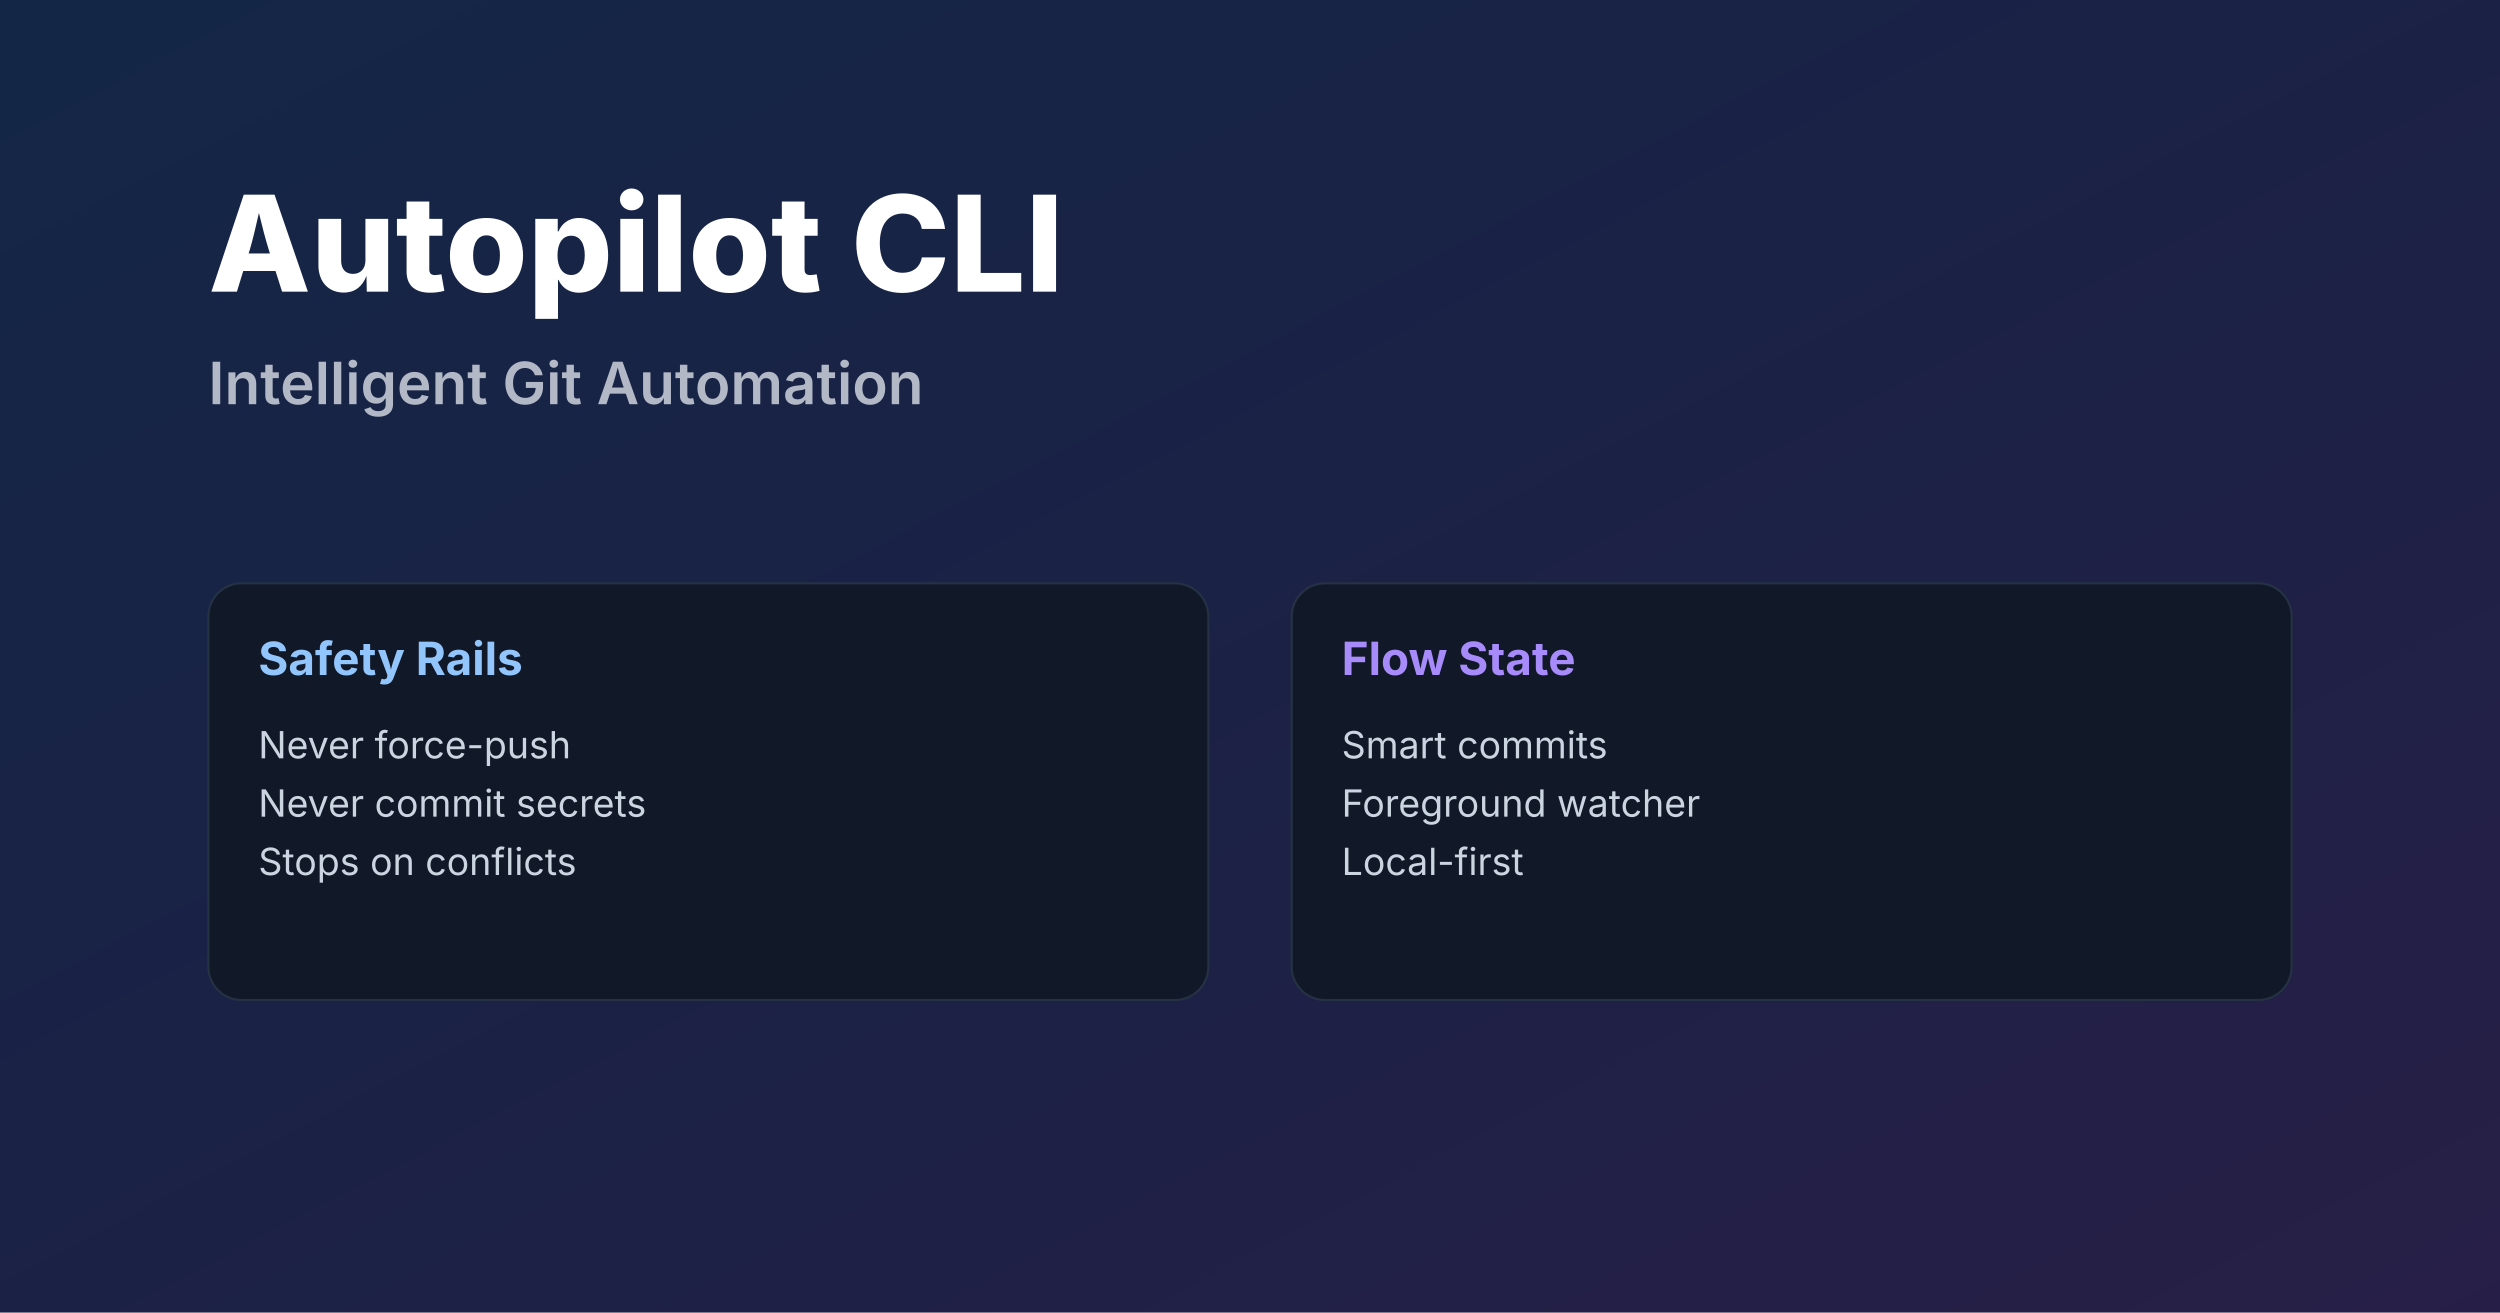
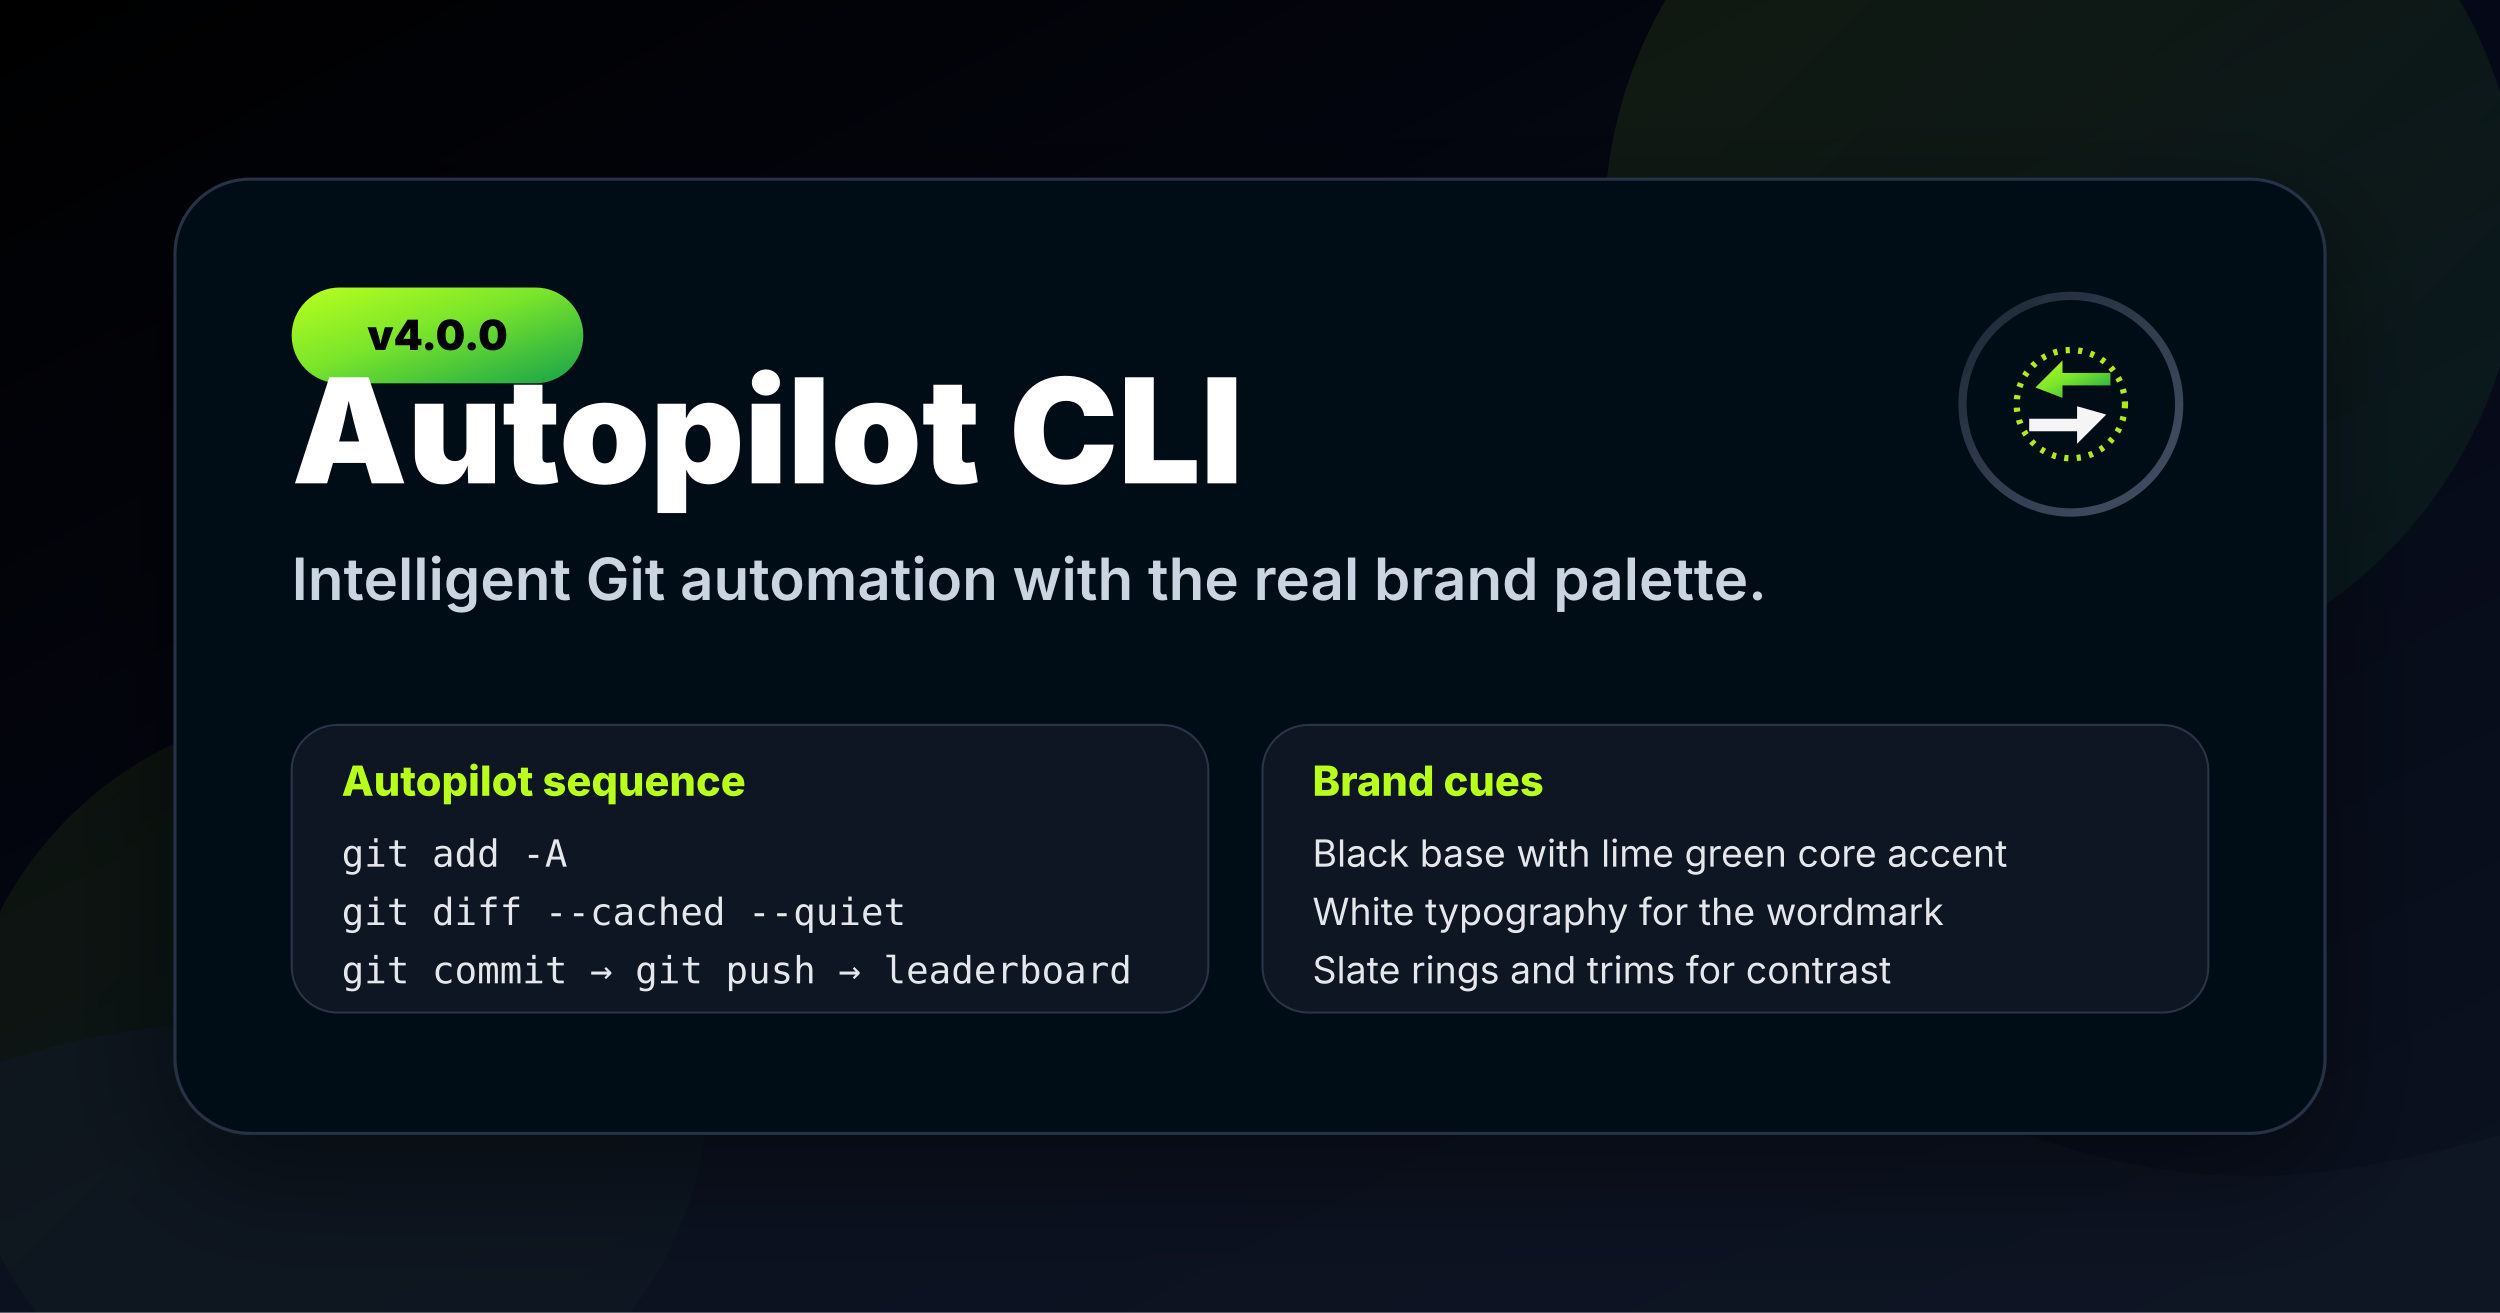
- <svg xmlns="http://www.w3.org/2000/svg" width="1200" height="630" viewBox="0 0 1200 630">
+ <svg xmlns="http://www.w3.org/2000/svg" width="1200" height="630" viewBox="0 0 1200 630" role="img" aria-label="Autopilot CLI release banner">
  <defs>
-     <linearGradient id="g" x1="0" y1="0" x2="1" y2="1">
-       <stop offset="0%" stop-color="#3B82F6" />
-       <stop offset="50%" stop-color="#6366F1" />
-       <stop offset="100%" stop-color="#A855F7" />
+     <linearGradient id="bg" x1="0" y1="0" x2="1" y2="1">
+       <stop offset="0%" stop-color="#000000" />
+       <stop offset="50%" stop-color="#050816" />
+       <stop offset="100%" stop-color="#0b1220" />
    </linearGradient>
+     <linearGradient id="green" x1="0" y1="0" x2="1" y2="1">
+       <stop offset="0%" stop-color="#b8ff1f" />
+       <stop offset="45%" stop-color="#7ae52b" />
+       <stop offset="100%" stop-color="#16a34a" />
+     </linearGradient>
+     <linearGradient id="soft" x1="0" y1="0" x2="1" y2="1">
+       <stop offset="0%" stop-color="#1f2937" />
+       <stop offset="100%" stop-color="#475569" />
+     </linearGradient>
+     <filter id="shadow" x="-20%" y="-20%" width="140%" height="140%">
+       <feDropShadow dx="0" dy="20" stdDeviation="28" flood-color="#000000" flood-opacity="0.45" />
+     </filter>
  </defs>
-   <rect width="1200" height="630" fill="#0B1220" />
-   <rect x="0" y="0" width="1200" height="630" fill="url(#g)" opacity="0.18" />
-   <g transform="translate(100, 140)">
-     <text x="0" y="0" font-family="Inter, Segoe UI, Arial, sans-serif" font-size="64" font-weight="800" fill="#FFFFFF">
-       Autopilot CLI
-     </text>
-     <text x="0" y="54" font-family="Inter, Segoe UI, Arial, sans-serif" font-size="28" font-weight="600" fill="#B3B8C6">
-       Intelligent Git Automation
-     </text>
-   </g>
-   <g transform="translate(100, 280)">
-     <rect x="0" y="0" width="480" height="200" rx="16" fill="#111827" stroke="#243244" />
-     <text x="24" y="44" font-family="Inter, Segoe UI, Arial, sans-serif" font-size="22" font-weight="700" fill="#93C5FD">
-       Safety Rails
-     </text>
-     <text x="24" y="84" font-family="Inter, Segoe UI, Arial, sans-serif" font-size="18" fill="#CBD5E1">Never force-push</text>
-     <text x="24" y="112" font-family="Inter, Segoe UI, Arial, sans-serif" font-size="18" fill="#CBD5E1">Never commit secrets</text>
-     <text x="24" y="140" font-family="Inter, Segoe UI, Arial, sans-serif" font-size="18" fill="#CBD5E1">Stops on conflicts</text>
-   </g>
-   <g transform="translate(620, 280)">
-     <rect x="0" y="0" width="480" height="200" rx="16" fill="#111827" stroke="#243244" />
-     <text x="24" y="44" font-family="Inter, Segoe UI, Arial, sans-serif" font-size="22" font-weight="700" fill="#A78BFA">
-       Flow State
-     </text>
-     <text x="24" y="84" font-family="Inter, Segoe UI, Arial, sans-serif" font-size="18" fill="#CBD5E1">Smart commits</text>
-     <text x="24" y="112" font-family="Inter, Segoe UI, Arial, sans-serif" font-size="18" fill="#CBD5E1">Foreground watcher</text>
-     <text x="24" y="140" font-family="Inter, Segoe UI, Arial, sans-serif" font-size="18" fill="#CBD5E1">Local-first</text>
+   <rect width="1200" height="630" fill="url(#bg)" />
+   <circle cx="990" cy="110" r="220" fill="url(#green)" opacity="0.08" />
+   <circle cx="160" cy="520" r="180" fill="url(#green)" opacity="0.06" />
+   <path d="M0 510C180 450 250 560 420 510S700 430 860 500s210 80 340 45v85H0z" fill="#111827" opacity="0.55" />
+   <g transform="translate(84 86)" filter="url(#shadow)">
+     <rect x="0" y="0" width="1032" height="458" rx="36" fill="#050816" stroke="#273244" stroke-width="1.5" />
+     <g transform="translate(56 52)">
+       <rect x="0" y="0" width="140" height="46" rx="23" fill="url(#green)" />
+       <text x="70" y="30" text-anchor="middle" font-family="Inter, Segoe UI, Arial, sans-serif" font-size="20" font-weight="900" fill="#000000">
+         v4.0.0
+       </text>
+     </g>
+     <g transform="translate(56 146)">
+       <text x="0" y="0" font-family="Inter, Segoe UI, Arial, sans-serif" font-size="70" font-weight="900" fill="#ffffff">
+         Autopilot CLI
+       </text>
+       <text x="0" y="56" font-family="Inter, Segoe UI, Arial, sans-serif" font-size="28" font-weight="600" fill="#cbd5e1">
+         Intelligent Git automation with the real brand palette.
+       </text>
+     </g>
+     <g transform="translate(56 262)">
+       <rect x="0" y="0" width="440" height="138" rx="22" fill="#0b1220" stroke="#293547" />
+       <text x="24" y="34" font-family="Inter, Segoe UI, Arial, sans-serif" font-size="20" font-weight="800" fill="#b8ff1f">
+         Autopilot sequence
+       </text>
+       <text x="24" y="68" font-family="JetBrains Mono, Consolas, monospace" font-size="18" fill="#e5e7eb">
+         git add -A
+       </text>
+       <text x="24" y="96" font-family="JetBrains Mono, Consolas, monospace" font-size="18" fill="#e5e7eb">
+         git diff --cached --quiet
+       </text>
+       <text x="24" y="124" font-family="JetBrains Mono, Consolas, monospace" font-size="18" fill="#e5e7eb">
+         git commit → git push → leaderboard
+       </text>
+     </g>
+     <g transform="translate(522 262)">
+       <rect x="0" y="0" width="454" height="138" rx="22" fill="#0b1220" stroke="#293547" />
+       <text x="24" y="34" font-family="Inter, Segoe UI, Arial, sans-serif" font-size="20" font-weight="800" fill="#b8ff1f">
+         Brand cues
+       </text>
+       <text x="24" y="68" font-family="Inter, Segoe UI, Arial, sans-serif" font-size="18" fill="#e5e7eb">
+         Black base with lime green core accent
+       </text>
+       <text x="24" y="96" font-family="Inter, Segoe UI, Arial, sans-serif" font-size="18" fill="#e5e7eb">
+         White typography for the wordmark
+       </text>
+       <text x="24" y="124" font-family="Inter, Segoe UI, Arial, sans-serif" font-size="18" fill="#e5e7eb">
+         Slate rings and trims for contrast
+       </text>
+     </g>
+     <g transform="translate(852 50)">
+       <circle cx="58" cy="58" r="52" fill="none" stroke="url(#soft)" stroke-width="4" opacity="0.95" />
+       <circle cx="58" cy="58" r="26" fill="none" stroke="#b8ff1f" stroke-width="3" opacity="0.92" stroke-dasharray="2 4" />
+       <path d="M41 50L54 37L54 43H77V49H54V55Z" fill="url(#green)" />
+       <path d="M75 63L61 77L61 71H38V65H61V59Z" fill="#ffffff" opacity="0.96" />
+     </g>
  </g>
</svg>
